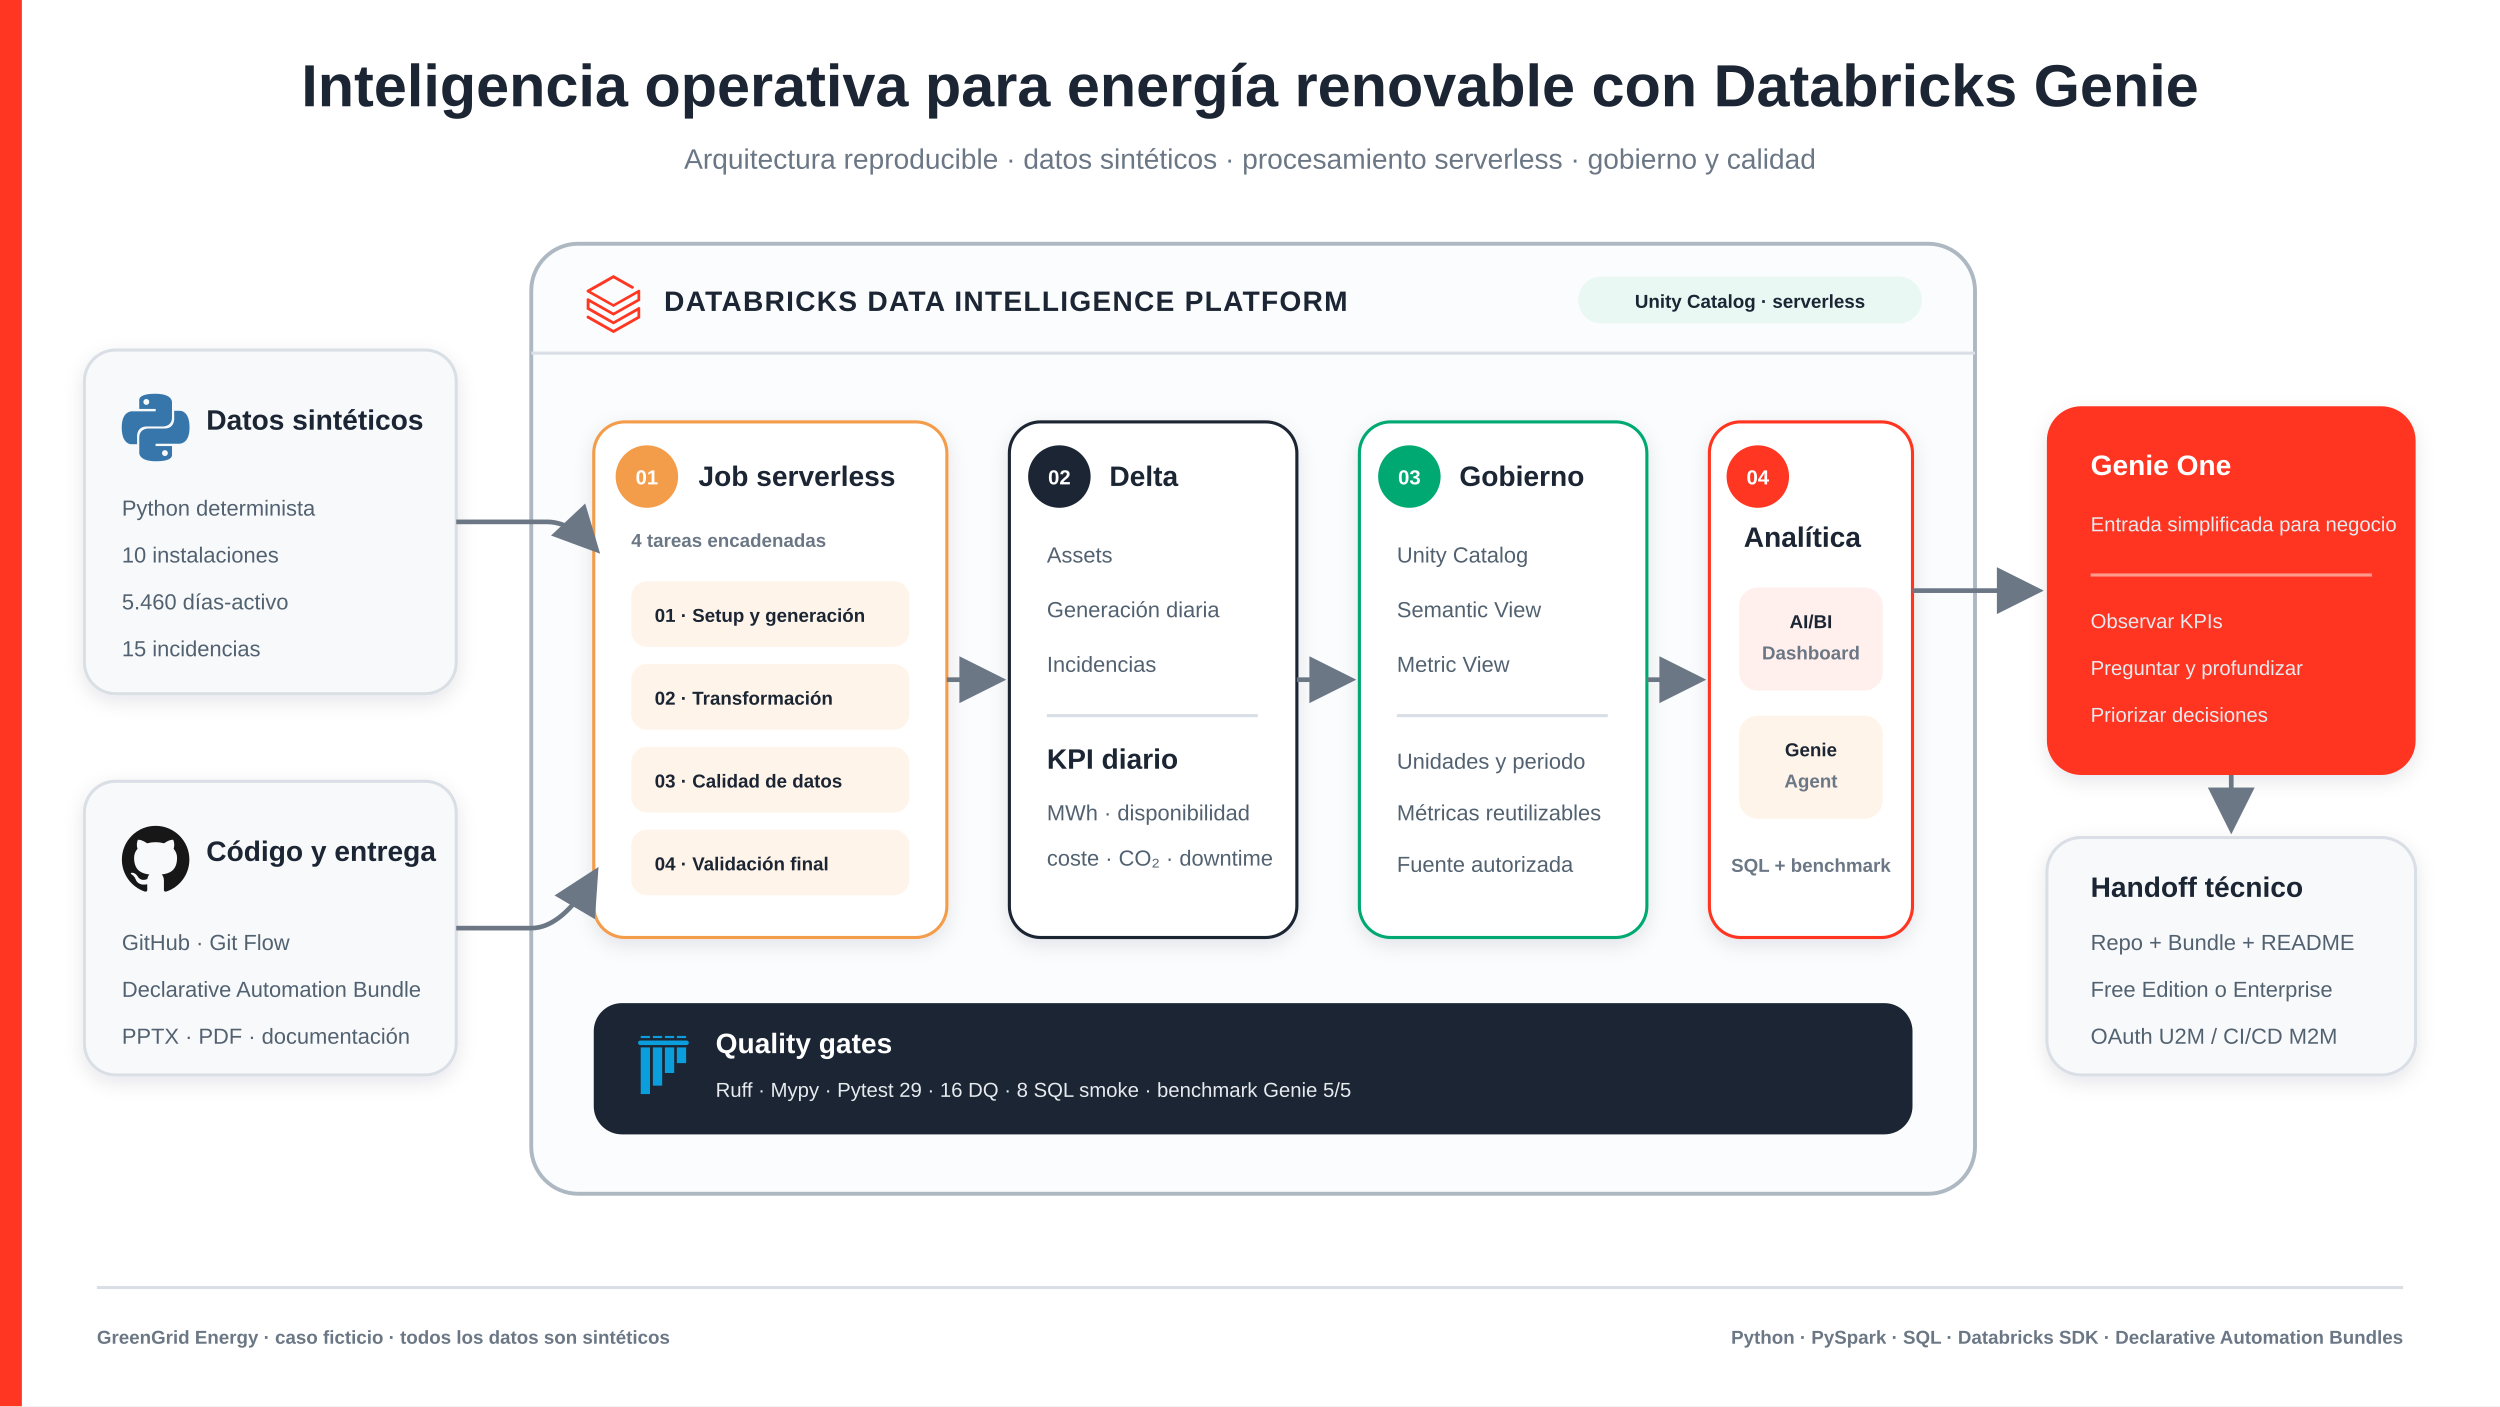
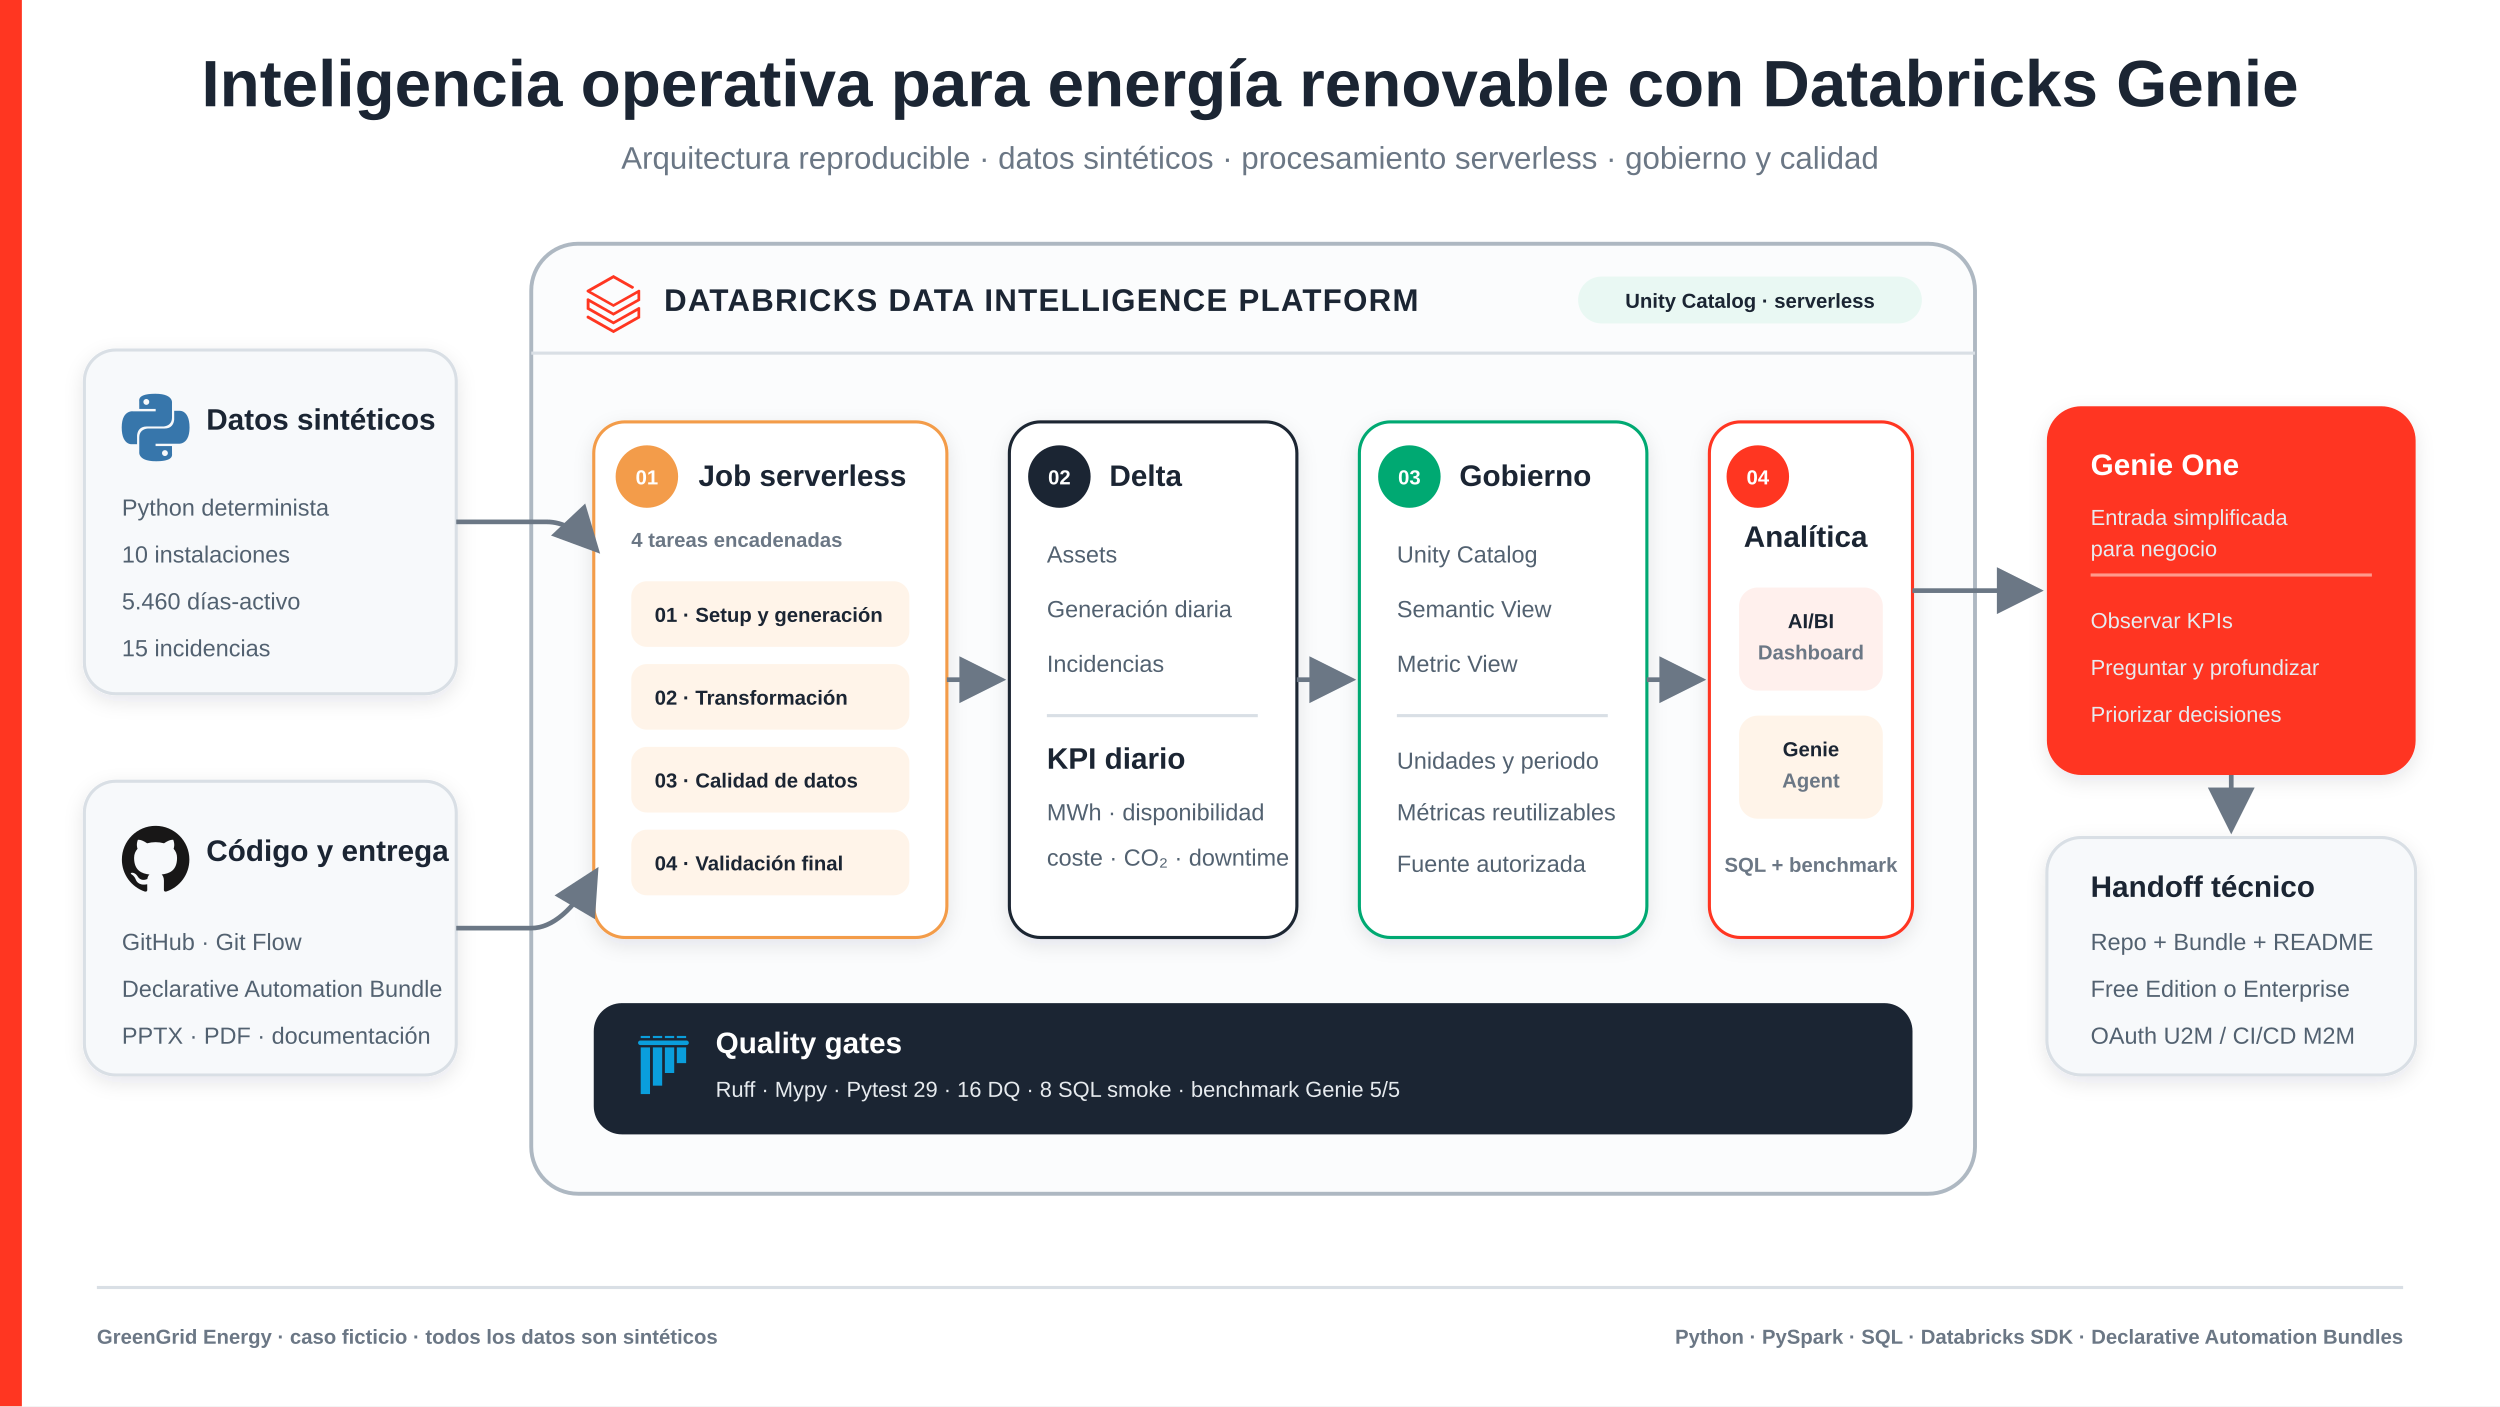
<svg xmlns="http://www.w3.org/2000/svg" viewBox="0 0 1600 900" role="img" aria-labelledby="title description">
  <defs>
    <filter id="shadow" x="-20%" y="-20%" width="140%" height="140%">
      <feDropShadow dx="0" dy="4" stdDeviation="6" flood-color="#1b2533" flood-opacity="0.10" />
    </filter>
    <marker id="arrow" markerWidth="10" markerHeight="10" refX="8" refY="5" orient="auto">
      <path d="M0,0 L10,5 L0,10 Z" fill="#6B7785" />
    </marker>
    <style>
-       .title { font: 700 38px "Segoe UI", Arial, sans-serif; fill: #1B2533; }
-       .subtitle { font: 400 18px "Segoe UI", Arial, sans-serif; fill: #6B7785; }
-       .platform-label { font: 700 18px "Segoe UI", Arial, sans-serif; fill: #1B2533; letter-spacing: 0.8px; }
+       .title { font: 700 42px "Segoe UI", Arial, sans-serif; fill: #1B2533; }
+       .subtitle { font: 400 20px "Segoe UI", Arial, sans-serif; fill: #6B7785; }
+       .platform-label { font: 700 20px "Segoe UI", Arial, sans-serif; fill: #1B2533; letter-spacing: 0.8px; }
      .step { font: 700 13px "Segoe UI", Arial, sans-serif; fill: #FFFFFF; }
-       .card-title { font: 700 18px "Segoe UI", Arial, sans-serif; fill: #1B2533; }
-       .card-copy { font: 400 14px "Segoe UI", Arial, sans-serif; fill: #526170; }
-       .small { font: 600 12px "Segoe UI", Arial, sans-serif; fill: #6B7785; }
-       .tag { font: 600 12px "Segoe UI", Arial, sans-serif; fill: #1B2533; }
-       .white-title { font: 700 18px "Segoe UI", Arial, sans-serif; fill: #FFFFFF; }
-       .white-copy { font: 400 13px "Segoe UI", Arial, sans-serif; fill: #E7EBEF; }
+       .card-title { font: 700 19px "Segoe UI", Arial, sans-serif; fill: #1B2533; }
+       .card-copy { font: 400 15px "Segoe UI", Arial, sans-serif; fill: #526170; }
+       .small { font: 600 13px "Segoe UI", Arial, sans-serif; fill: #6B7785; }
+       .tag { font: 600 13px "Segoe UI", Arial, sans-serif; fill: #1B2533; }
+       .white-title { font: 700 19px "Segoe UI", Arial, sans-serif; fill: #FFFFFF; }
+       .white-copy { font: 400 14px "Segoe UI", Arial, sans-serif; fill: #E7EBEF; }
      .flow { fill: none; stroke: #6B7785; stroke-width: 3; marker-end: url(#arrow); }
    </style>
  </defs>
  <rect width="1600" height="900" fill="#FFFFFF" />
  <rect x="0" y="0" width="14" height="900" fill="#FF3621" />
  <text x="800" y="68" text-anchor="middle" class="title">Inteligencia operativa para energía renovable con Databricks Genie</text>
  <text x="800" y="108" text-anchor="middle" class="subtitle">Arquitectura reproducible · datos sintéticos · procesamiento serverless · gobierno y calidad</text>
  <rect x="54" y="224" width="238" height="220" rx="20" fill="#F7F9FB" stroke="#D9DFE5" stroke-width="2" filter="url(#shadow)" />
  <g transform="translate(78 252) scale(1.8)" fill="#3776AB">
    <path d="M14.25.18l.9.2.73.26.59.3.45.32.34.34.25.34.16.33.1.3.04.26.02.2-.01.13V8.5l-.05.63-.13.55-.21.46-.26.38-.3.31-.33.25-.35.19-.35.14-.33.1-.3.07-.26.04-.21.02H8.77l-.69.05-.59.14-.5.22-.41.27-.33.32-.27.35-.2.36-.15.37-.1.35-.07.32-.04.27-.02.21v3.06H3.17l-.21-.03-.28-.07-.32-.12-.35-.18-.36-.26-.36-.36-.35-.46-.32-.59-.28-.73-.21-.88-.14-1.05-.05-1.23.06-1.22.16-1.04.24-.87.32-.71.36-.57.4-.44.42-.33.42-.24.4-.16.36-.1.32-.05.24-.01h.16l.06.01h8.16v-.83H6.18l-.01-2.75-.02-.37.05-.34.11-.31.17-.28.25-.26.31-.23.38-.2.44-.18.51-.15.58-.12.64-.1.71-.06.77-.04.84-.02 1.27.05zm-6.3 1.98l-.23.33-.08.41.08.41.23.34.33.22.41.09.41-.09.33-.22.23-.34.08-.41-.08-.41-.23-.33-.33-.22-.41-.09-.41.09zm13.09 3.95l.28.06.32.12.35.18.36.27.36.35.35.47.32.59.28.73.21.88.14 1.04.05 1.23-.06 1.23-.16 1.04-.24.86-.32.71-.36.57-.4.45-.42.33-.42.24-.4.16-.36.09-.32.05-.24.02-.16-.01h-8.22v.82h5.84l.01 2.76.02.36-.05.34-.11.31-.17.29-.25.25-.31.24-.38.2-.44.17-.51.15-.58.13-.64.09-.71.07-.77.04-.84.01-1.27-.04-1.07-.14-.9-.2-.73-.25-.59-.3-.45-.33-.34-.34-.25-.34-.16-.33-.1-.3-.04-.25-.02-.2.01-.13v-5.34l.05-.64.13-.54.21-.46.26-.38.3-.32.33-.24.35-.2.35-.14.33-.1.3-.06.26-.04.21-.02.13-.01h5.84l.69-.05.59-.14.5-.21.41-.28.33-.32.27-.35.2-.36.15-.36.1-.35.07-.32.04-.28.02-.21V6.07h2.09l.14.01zm-6.47 14.25l-.23.33-.08.41.08.41.23.33.33.23.41.08.41-.08.33-.23.23-.33.08-.41-.08-.41-.23-.33-.33-.23-.41-.08-.41.08z" />
  </g>
  <text x="132" y="275" class="card-title">Datos sintéticos</text>
  <text x="78" y="330" class="card-copy">Python determinista</text>
  <text x="78" y="360" class="card-copy">10 instalaciones</text>
  <text x="78" y="390" class="card-copy">5.460 días-activo</text>
  <text x="78" y="420" class="card-copy">15 incidencias</text>
  <rect x="54" y="500" width="238" height="188" rx="20" fill="#F7F9FB" stroke="#D9DFE5" stroke-width="2" filter="url(#shadow)" />
  <g transform="translate(78 528) scale(1.8)" fill="#181717">
    <path d="M12 .297c-6.63 0-12 5.373-12 12 0 5.303 3.438 9.8 8.205 11.385.6.113.82-.258.82-.577 0-.285-.01-1.04-.015-2.04-3.338.724-4.042-1.61-4.042-1.61C4.422 18.07 3.633 17.7 3.633 17.7c-1.087-.744.084-.729.084-.729 1.205.084 1.838 1.236 1.838 1.236 1.07 1.835 2.809 1.305 3.495.998.108-.776.417-1.305.76-1.605-2.665-.3-5.466-1.332-5.466-5.93 0-1.31.465-2.38 1.235-3.22-.135-.303-.54-1.523.105-3.176 0 0 1.005-.322 3.3 1.23.96-.267 1.98-.399 3-.405 1.02.006 2.04.138 3 .405 2.28-1.552 3.285-1.23 3.285-1.23.645 1.653.24 2.873.12 3.176.765.84 1.23 1.91 1.23 3.22 0 4.61-2.805 5.625-5.475 5.92.42.36.81 1.096.81 2.22 0 1.606-.015 2.896-.015 3.286 0 .315.21.69.825.57C20.565 22.092 24 17.592 24 12.297c0-6.627-5.373-12-12-12" />
  </g>
  <text x="132" y="551" class="card-title">Código y entrega</text>
  <text x="78" y="608" class="card-copy">GitHub · Git Flow</text>
  <text x="78" y="638" class="card-copy">Declarative Automation Bundle</text>
  <text x="78" y="668" class="card-copy">PPTX · PDF · documentación</text>
  <rect x="340" y="156" width="924" height="608" rx="30" fill="#FBFCFD" stroke="#AEB8C2" stroke-width="2.5" />
  <line x1="340" y1="226" x2="1264" y2="226" stroke="#D9DFE5" stroke-width="2" />
  <g transform="translate(374 176) scale(1.55)" fill="#FF3621">
    <path d="M.95 14.184L12 20.403l9.919-5.55v2.21L12 22.662l-10.484-5.96-.565.308v.77L12 24l11.05-6.218v-4.317l-.515-.309L12 19.118l-9.867-5.653v-2.21L12 16.805l11.05-6.218V6.32l-.515-.308L12 11.974 2.647 6.681 12 1.388l7.76 4.368.668-.411v-.566L12 0 .95 6.27v.72L12 13.207l9.919-5.55v2.26L12 15.52 1.516 9.56l-.565.308Z" />
  </g>
  <text x="425" y="199" class="platform-label">DATABRICKS DATA INTELLIGENCE PLATFORM</text>
  <rect x="1010" y="177" width="220" height="30" rx="15" fill="#E9F8F3" />
  <text x="1120" y="197" text-anchor="middle" class="tag" fill="#007A55">Unity Catalog · serverless</text>
  <rect x="380" y="270" width="226" height="330" rx="20" fill="#FFFFFF" stroke="#F39C4A" stroke-width="2" filter="url(#shadow)" />
  <circle cx="414" cy="305" r="20" fill="#F39C4A" />
  <text x="414" y="310" text-anchor="middle" class="step">01</text>
  <text x="447" y="311" class="card-title">Job serverless</text>
  <text x="404" y="350" class="small">4 tareas encadenadas</text>
  <rect x="404" y="372" width="178" height="42" rx="10" fill="#FFF4E9" />
  <text x="419" y="398" class="tag">01 · Setup y generación</text>
  <rect x="404" y="425" width="178" height="42" rx="10" fill="#FFF4E9" />
  <text x="419" y="451" class="tag">02 · Transformación</text>
  <rect x="404" y="478" width="178" height="42" rx="10" fill="#FFF4E9" />
  <text x="419" y="504" class="tag">03 · Calidad de datos</text>
  <rect x="404" y="531" width="178" height="42" rx="10" fill="#FFF4E9" />
  <text x="419" y="557" class="tag">04 · Validación final</text>
  <rect x="646" y="270" width="184" height="330" rx="20" fill="#FFFFFF" stroke="#1B2533" stroke-width="2" filter="url(#shadow)" />
  <circle cx="678" cy="305" r="20" fill="#1B2533" />
  <text x="678" y="310" text-anchor="middle" class="step">02</text>
  <text x="710" y="311" class="card-title">Delta</text>
  <text x="670" y="360" class="card-copy">Assets</text>
  <text x="670" y="395" class="card-copy">Generación diaria</text>
  <text x="670" y="430" class="card-copy">Incidencias</text>
  <line x1="670" y1="458" x2="805" y2="458" stroke="#D9DFE5" stroke-width="2" />
  <text x="670" y="492" class="card-title">KPI diario</text>
  <text x="670" y="525" class="card-copy">MWh · disponibilidad</text>
  <text x="670" y="554" class="card-copy">coste · CO₂ · downtime</text>
  <rect x="870" y="270" width="184" height="330" rx="20" fill="#FFFFFF" stroke="#00A972" stroke-width="2" filter="url(#shadow)" />
  <circle cx="902" cy="305" r="20" fill="#00A972" />
  <text x="902" y="310" text-anchor="middle" class="step">03</text>
  <text x="934" y="311" class="card-title">Gobierno</text>
  <text x="894" y="360" class="card-copy">Unity Catalog</text>
  <text x="894" y="395" class="card-copy">Semantic View</text>
  <text x="894" y="430" class="card-copy">Metric View</text>
  <line x1="894" y1="458" x2="1029" y2="458" stroke="#D9DFE5" stroke-width="2" />
  <text x="894" y="492" class="card-copy">Unidades y periodo</text>
  <text x="894" y="525" class="card-copy">Métricas reutilizables</text>
  <text x="894" y="558" class="card-copy">Fuente autorizada</text>
  <rect x="1094" y="270" width="130" height="330" rx="20" fill="#FFFFFF" stroke="#FF3621" stroke-width="2" filter="url(#shadow)" />
  <circle cx="1125" cy="305" r="20" fill="#FF3621" />
  <text x="1125" y="310" text-anchor="middle" class="step">04</text>
  <text x="1116" y="350" class="card-title">Analítica</text>
  <rect x="1113" y="376" width="92" height="66" rx="12" fill="#FFF0ED" />
  <text x="1159" y="402" text-anchor="middle" class="tag">AI/BI</text>
  <text x="1159" y="422" text-anchor="middle" class="small">Dashboard</text>
  <rect x="1113" y="458" width="92" height="66" rx="12" fill="#FFF4E9" />
  <text x="1159" y="484" text-anchor="middle" class="tag">Genie</text>
  <text x="1159" y="504" text-anchor="middle" class="small">Agent</text>
  <text x="1159" y="558" text-anchor="middle" class="small">SQL + benchmark</text>
  <rect x="380" y="642" width="844" height="84" rx="18" fill="#1B2533" />
  <g transform="translate(406 663) scale(1.55)" fill="#0A9EDC">
    <path d="M2.615 0v.887h3.84V0zm5.021 0v.887h3.842V0zm4.957 0v.887h3.842V0zm4.936 0v.887h3.842V0zM2.447 1.895a.935.935 0 0 0-.936.936c0 .517.418.938.936.938h19.105c.517 0 .936-.42.936-.938a.935.935 0 0 0-.936-.936zm.168 2.848V24H6.455V4.742zm5.021 0V20.543h3.842V4.742zm4.957 0V15.291h3.85V4.742zm4.936 0v6.494h3.842V4.742z" />
  </g>
  <text x="458" y="674" class="white-title">Quality gates</text>
  <text x="458" y="702" class="white-copy">Ruff · Mypy · Pytest 29 · 16 DQ · 8 SQL smoke · benchmark Genie 5/5</text>
  <rect x="1310" y="260" width="236" height="236" rx="22" fill="#FF3621" filter="url(#shadow)" />
  <text x="1338" y="304" class="white-title">Genie One</text>
-   <text x="1338" y="340" class="white-copy">Entrada simplificada para negocio</text>
+   <text x="1338" y="336" class="white-copy">Entrada simplificada</text>
+   <text x="1338" y="356" class="white-copy">para negocio</text>
  <line x1="1338" y1="368" x2="1518" y2="368" stroke="#FF9A8C" stroke-width="2" />
  <text x="1338" y="402" class="white-copy">Observar KPIs</text>
  <text x="1338" y="432" class="white-copy">Preguntar y profundizar</text>
  <text x="1338" y="462" class="white-copy">Priorizar decisiones</text>
  <rect x="1310" y="536" width="236" height="152" rx="22" fill="#F7F9FB" stroke="#D9DFE5" stroke-width="2" filter="url(#shadow)" />
  <text x="1338" y="574" class="card-title">Handoff técnico</text>
  <text x="1338" y="608" class="card-copy">Repo + Bundle + README</text>
  <text x="1338" y="638" class="card-copy">Free Edition o Enterprise</text>
  <text x="1338" y="668" class="card-copy">OAuth U2M / CI/CD M2M</text>
  <path d="M292 334 H350 Q365 334 380 350" class="flow" />
  <path d="M292 594 H340 Q360 594 380 560" class="flow" />
  <path d="M606 435 H638" class="flow" />
  <path d="M830 435 H862" class="flow" />
  <path d="M1054 435 H1086" class="flow" />
  <path d="M1224 378 H1302" class="flow" />
  <path d="M1428 496 V528" class="flow" />
  <line x1="62" y1="824" x2="1538" y2="824" stroke="#D9DFE5" stroke-width="2" />
  <text x="62" y="860" class="small">GreenGrid Energy · caso ficticio · todos los datos son sintéticos</text>
  <text x="1538" y="860" text-anchor="end" class="small">Python · PySpark · SQL · Databricks SDK · Declarative Automation Bundles</text>
</svg>
